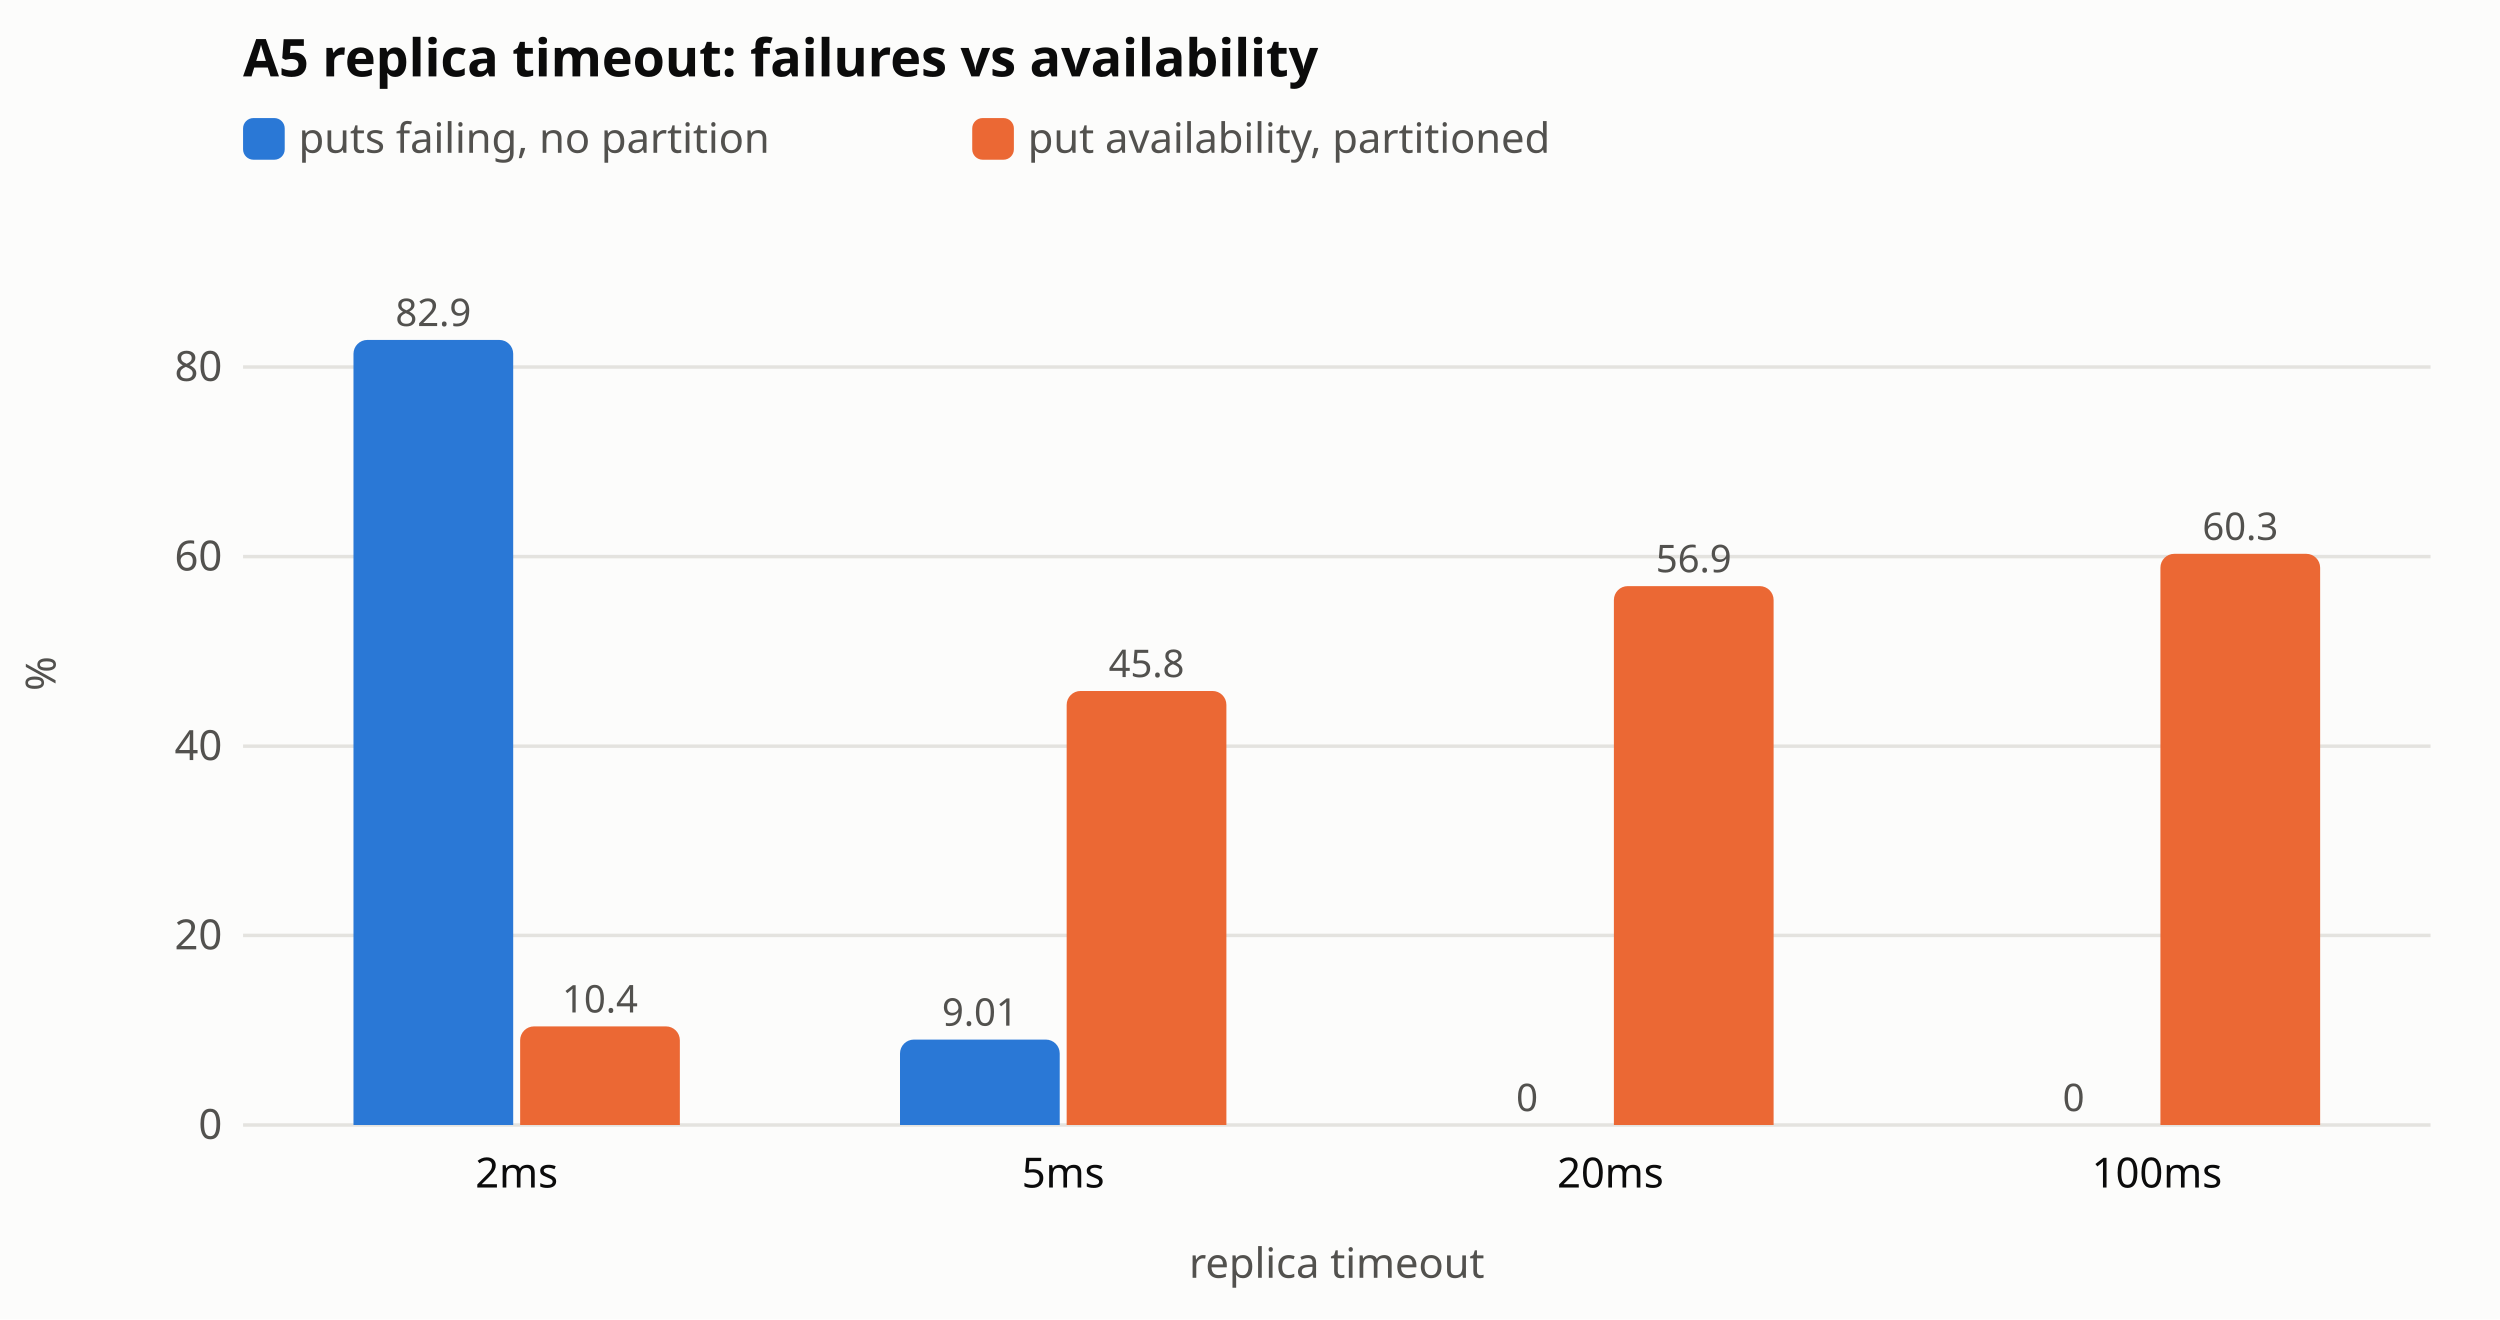
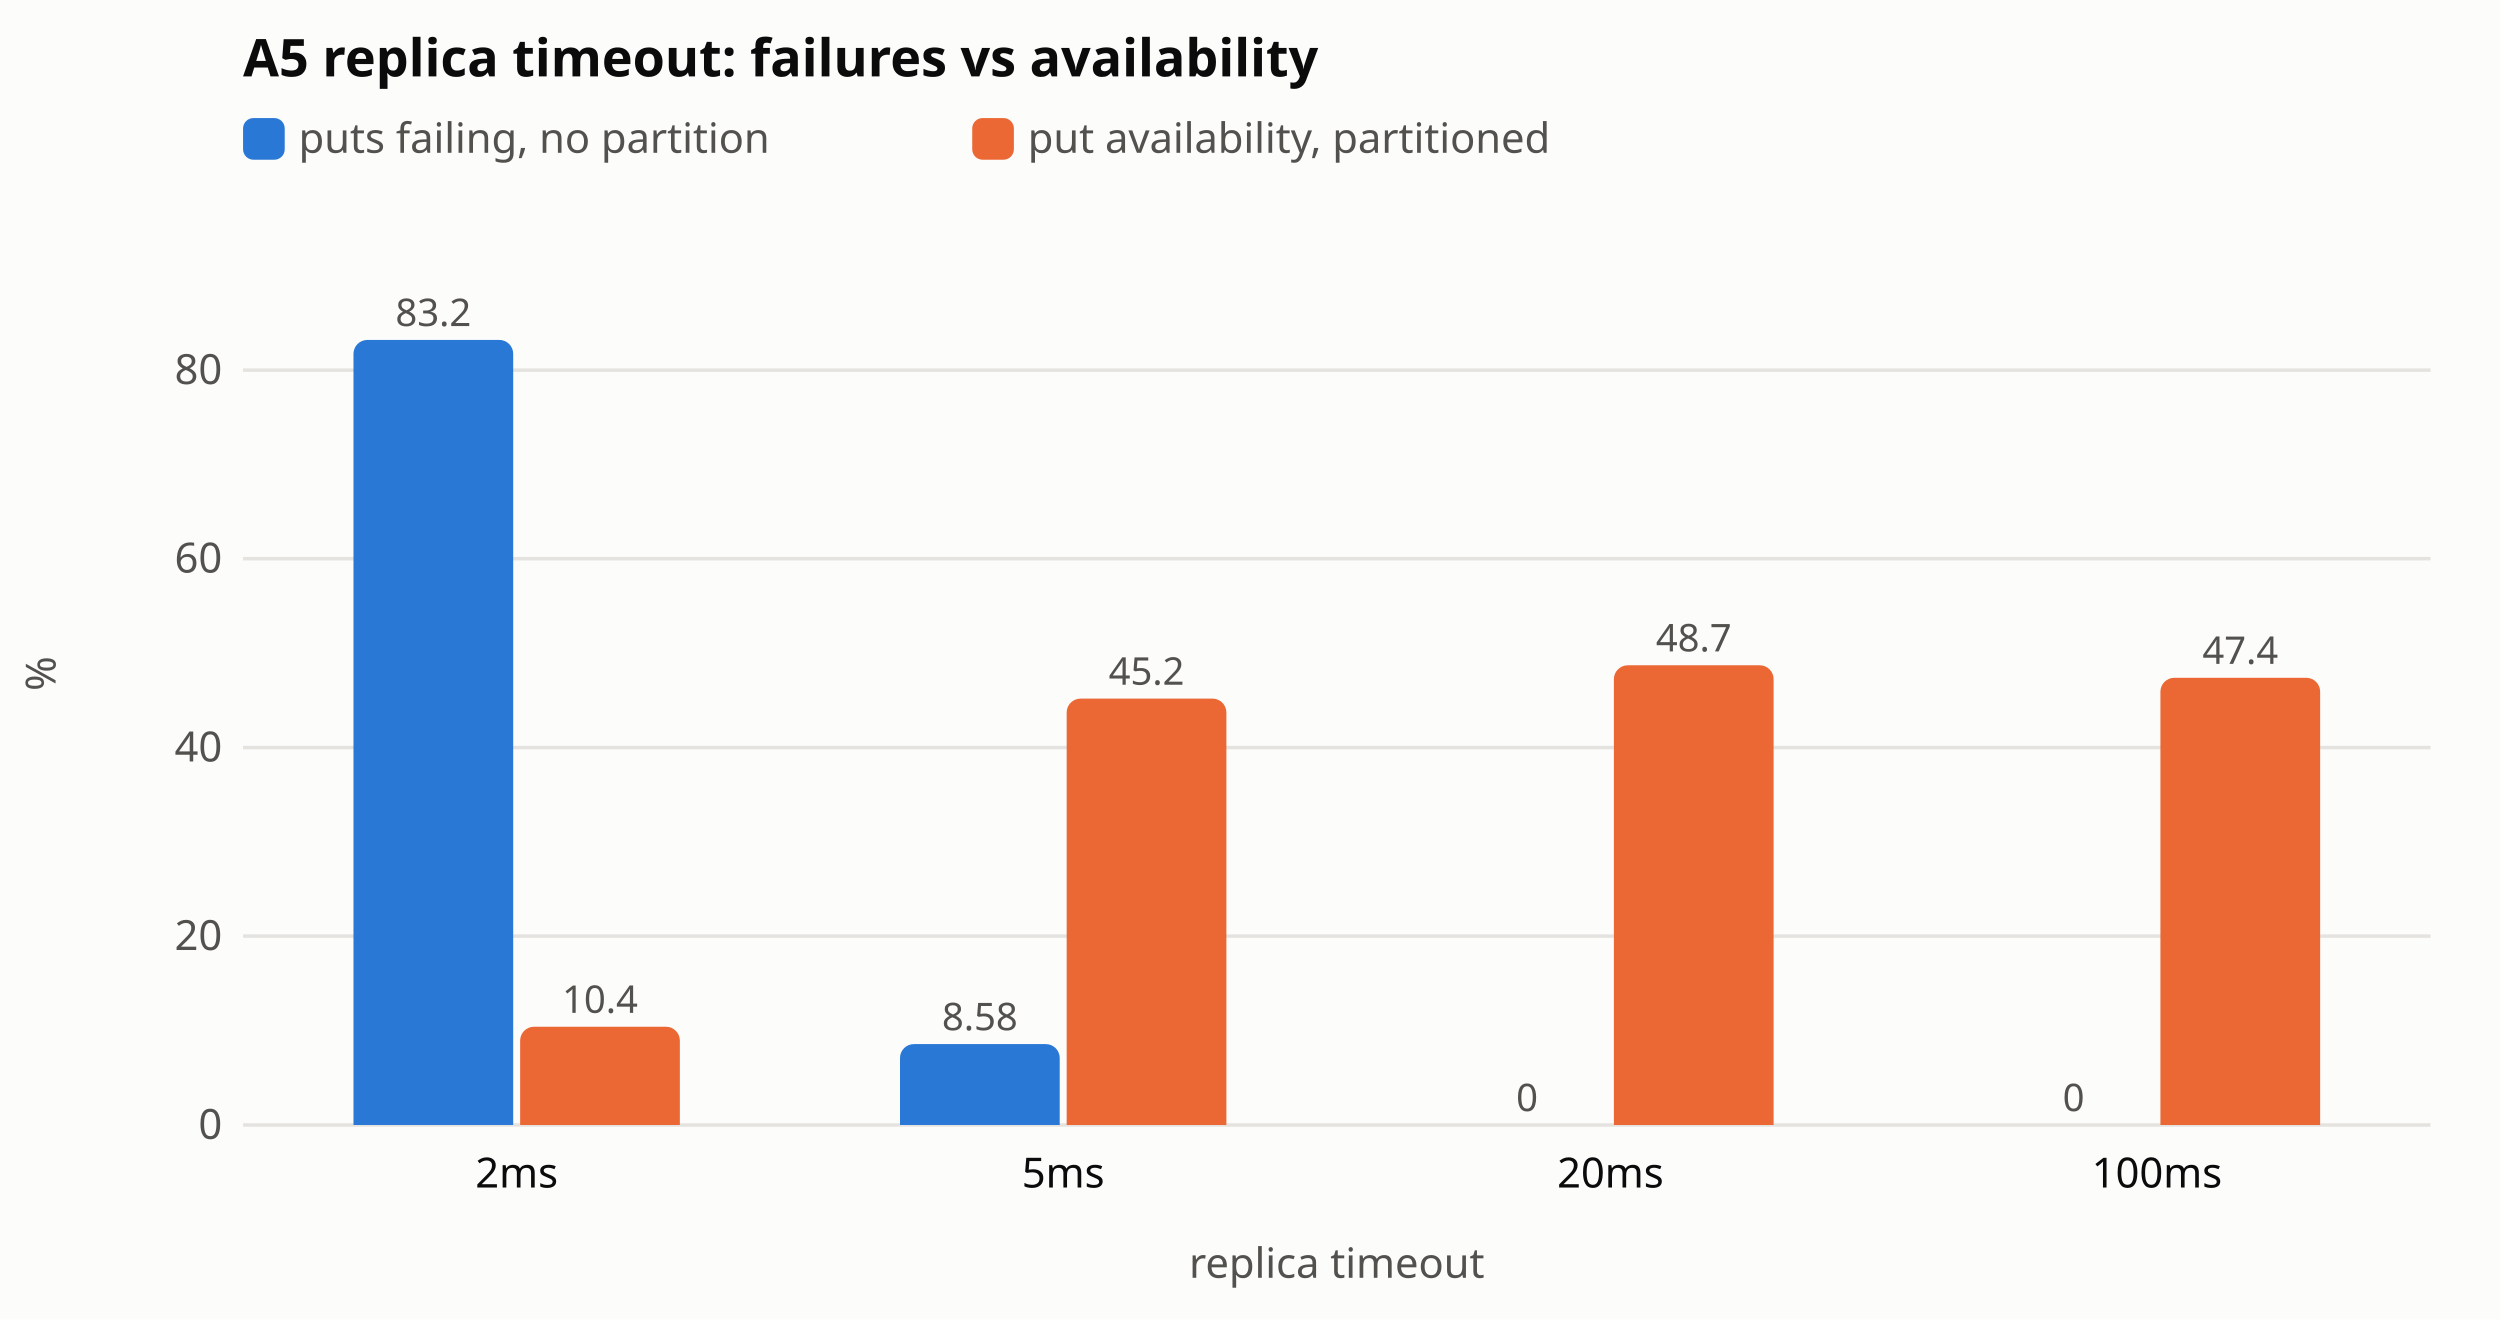
<svg xmlns="http://www.w3.org/2000/svg" width="720" height="380" font-family="system-ui,sans-serif" font-size="12">
  <rect width="100%" height="100%" fill="#fcfcfb" />
  <text x="70" y="22" font-size="15" font-weight="600" fill="#0b0b0b">A5 replica timeout: failures vs availability</text>
  <rect x="70" y="34" width="12" height="12" rx="3" fill="#2a78d6" />
  <text x="86" y="44" fill="#52514e">puts failing, no partition</text>
  <rect x="280" y="34" width="12" height="12" rx="3" fill="#eb6834" />
  <text x="296" y="44" fill="#52514e">put availability, partitioned</text>
  <text x="385" y="368" text-anchor="middle" fill="#52514e">replica timeout</text>
  <text transform="translate(16,194) rotate(-90)" text-anchor="middle" fill="#52514e">%</text>
  <line x1="70" x2="700" y1="324.0" y2="324.0" stroke="#e4e3df" />
  <text x="64" y="328.0" text-anchor="end" fill="#52514e">0</text>
-   <line x1="70" x2="700" y1="269.4" y2="269.4" stroke="#e4e3df" />
-   <text x="64" y="273.4" text-anchor="end" fill="#52514e">20</text>
-   <line x1="70" x2="700" y1="214.9" y2="214.9" stroke="#e4e3df" />
-   <text x="64" y="218.9" text-anchor="end" fill="#52514e">40</text>
-   <line x1="70" x2="700" y1="160.3" y2="160.3" stroke="#e4e3df" />
-   <text x="64" y="164.3" text-anchor="end" fill="#52514e">60</text>
-   <line x1="70" x2="700" y1="105.7" y2="105.7" stroke="#e4e3df" />
-   <text x="64" y="109.7" text-anchor="end" fill="#52514e">80</text>
+   <line x1="70" x2="700" y1="269.6" y2="269.6" stroke="#e4e3df" />
+   <text x="64" y="273.6" text-anchor="end" fill="#52514e">20</text>
+   <line x1="70" x2="700" y1="215.3" y2="215.3" stroke="#e4e3df" />
+   <text x="64" y="219.3" text-anchor="end" fill="#52514e">40</text>
+   <line x1="70" x2="700" y1="160.9" y2="160.9" stroke="#e4e3df" />
+   <text x="64" y="164.9" text-anchor="end" fill="#52514e">60</text>
+   <line x1="70" x2="700" y1="106.6" y2="106.6" stroke="#e4e3df" />
+   <text x="64" y="110.6" text-anchor="end" fill="#52514e">80</text>
  <text x="148.8" y="342" text-anchor="middle" fill="#0b0b0b">2ms</text>
  <path d="M101.8 324 V101.9 a4 4 0 0 1 4 -4 H143.8 a4 4 0 0 1 4 4 V324 Z" fill="#2a78d6" />
-   <text x="124.8" y="93.9" text-anchor="middle" font-size="11" fill="#52514e">82.9</text>
-   <path d="M149.8 324 V299.6 a4 4 0 0 1 4 -4 H191.8 a4 4 0 0 1 4 4 V324 Z" fill="#eb6834" />
-   <text x="172.8" y="291.6" text-anchor="middle" font-size="11" fill="#52514e">10.4</text>
+   <text x="124.8" y="93.9" text-anchor="middle" font-size="11" fill="#52514e">83.2</text>
+   <path d="M149.8 324 V299.7 a4 4 0 0 1 4 -4 H191.8 a4 4 0 0 1 4 4 V324 Z" fill="#eb6834" />
+   <text x="172.8" y="291.7" text-anchor="middle" font-size="11" fill="#52514e">10.4</text>
  <text x="306.2" y="342" text-anchor="middle" fill="#0b0b0b">5ms</text>
-   <path d="M259.2 324 V303.4 a4 4 0 0 1 4 -4 H301.2 a4 4 0 0 1 4 4 V324 Z" fill="#2a78d6" />
-   <text x="282.2" y="295.4" text-anchor="middle" font-size="11" fill="#52514e">9.01</text>
-   <path d="M307.2 324 V203.0 a4 4 0 0 1 4 -4 H349.2 a4 4 0 0 1 4 4 V324 Z" fill="#eb6834" />
-   <text x="330.2" y="195.0" text-anchor="middle" font-size="11" fill="#52514e">45.8</text>
+   <path d="M259.2 324 V304.7 a4 4 0 0 1 4 -4 H301.2 a4 4 0 0 1 4 4 V324 Z" fill="#2a78d6" />
+   <text x="282.2" y="296.7" text-anchor="middle" font-size="11" fill="#52514e">8.58</text>
+   <path d="M307.2 324 V205.2 a4 4 0 0 1 4 -4 H349.2 a4 4 0 0 1 4 4 V324 Z" fill="#eb6834" />
+   <text x="330.2" y="197.2" text-anchor="middle" font-size="11" fill="#52514e">45.2</text>
  <text x="463.8" y="342" text-anchor="middle" fill="#0b0b0b">20ms</text>
  <text x="439.8" y="320.0" text-anchor="middle" font-size="11" fill="#52514e">0</text>
-   <path d="M464.8 324 V172.8 a4 4 0 0 1 4 -4 H506.8 a4 4 0 0 1 4 4 V324 Z" fill="#eb6834" />
-   <text x="487.8" y="164.8" text-anchor="middle" font-size="11" fill="#52514e">56.9</text>
+   <path d="M464.8 324 V195.6 a4 4 0 0 1 4 -4 H506.8 a4 4 0 0 1 4 4 V324 Z" fill="#eb6834" />
+   <text x="487.8" y="187.6" text-anchor="middle" font-size="11" fill="#52514e">48.7</text>
  <text x="621.2" y="342" text-anchor="middle" fill="#0b0b0b">100ms</text>
  <text x="597.2" y="320.0" text-anchor="middle" font-size="11" fill="#52514e">0</text>
-   <path d="M622.2 324 V163.5 a4 4 0 0 1 4 -4 H664.2 a4 4 0 0 1 4 4 V324 Z" fill="#eb6834" />
-   <text x="645.2" y="155.5" text-anchor="middle" font-size="11" fill="#52514e">60.3</text>
+   <path d="M622.2 324 V199.2 a4 4 0 0 1 4 -4 H664.2 a4 4 0 0 1 4 4 V324 Z" fill="#eb6834" />
+   <text x="645.2" y="191.2" text-anchor="middle" font-size="11" fill="#52514e">47.4</text>
</svg>
